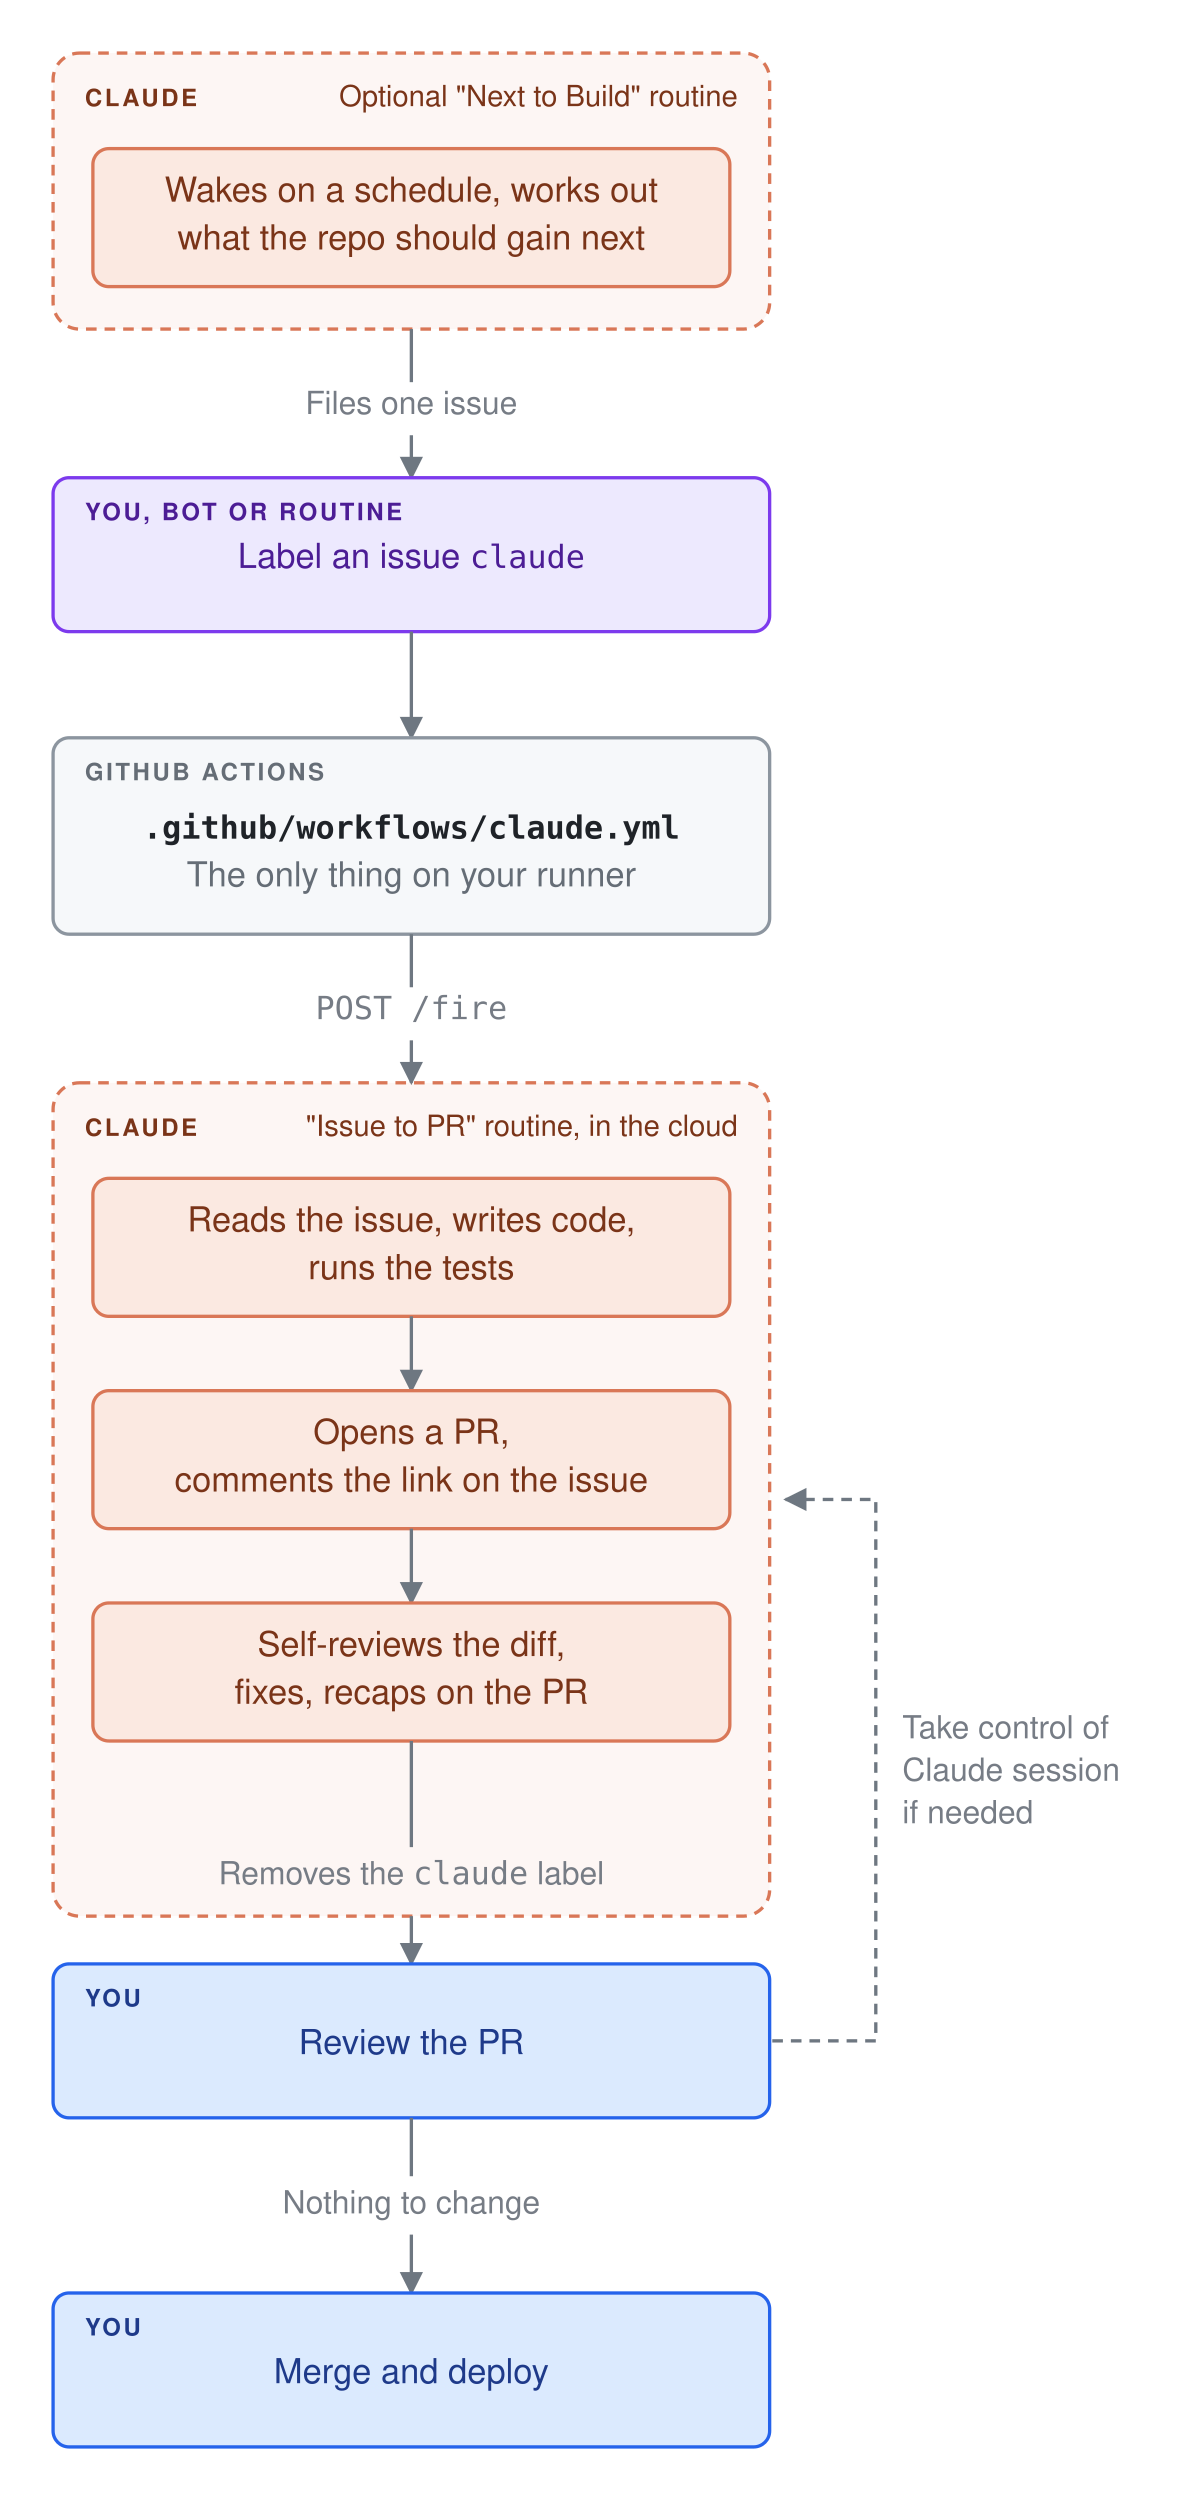
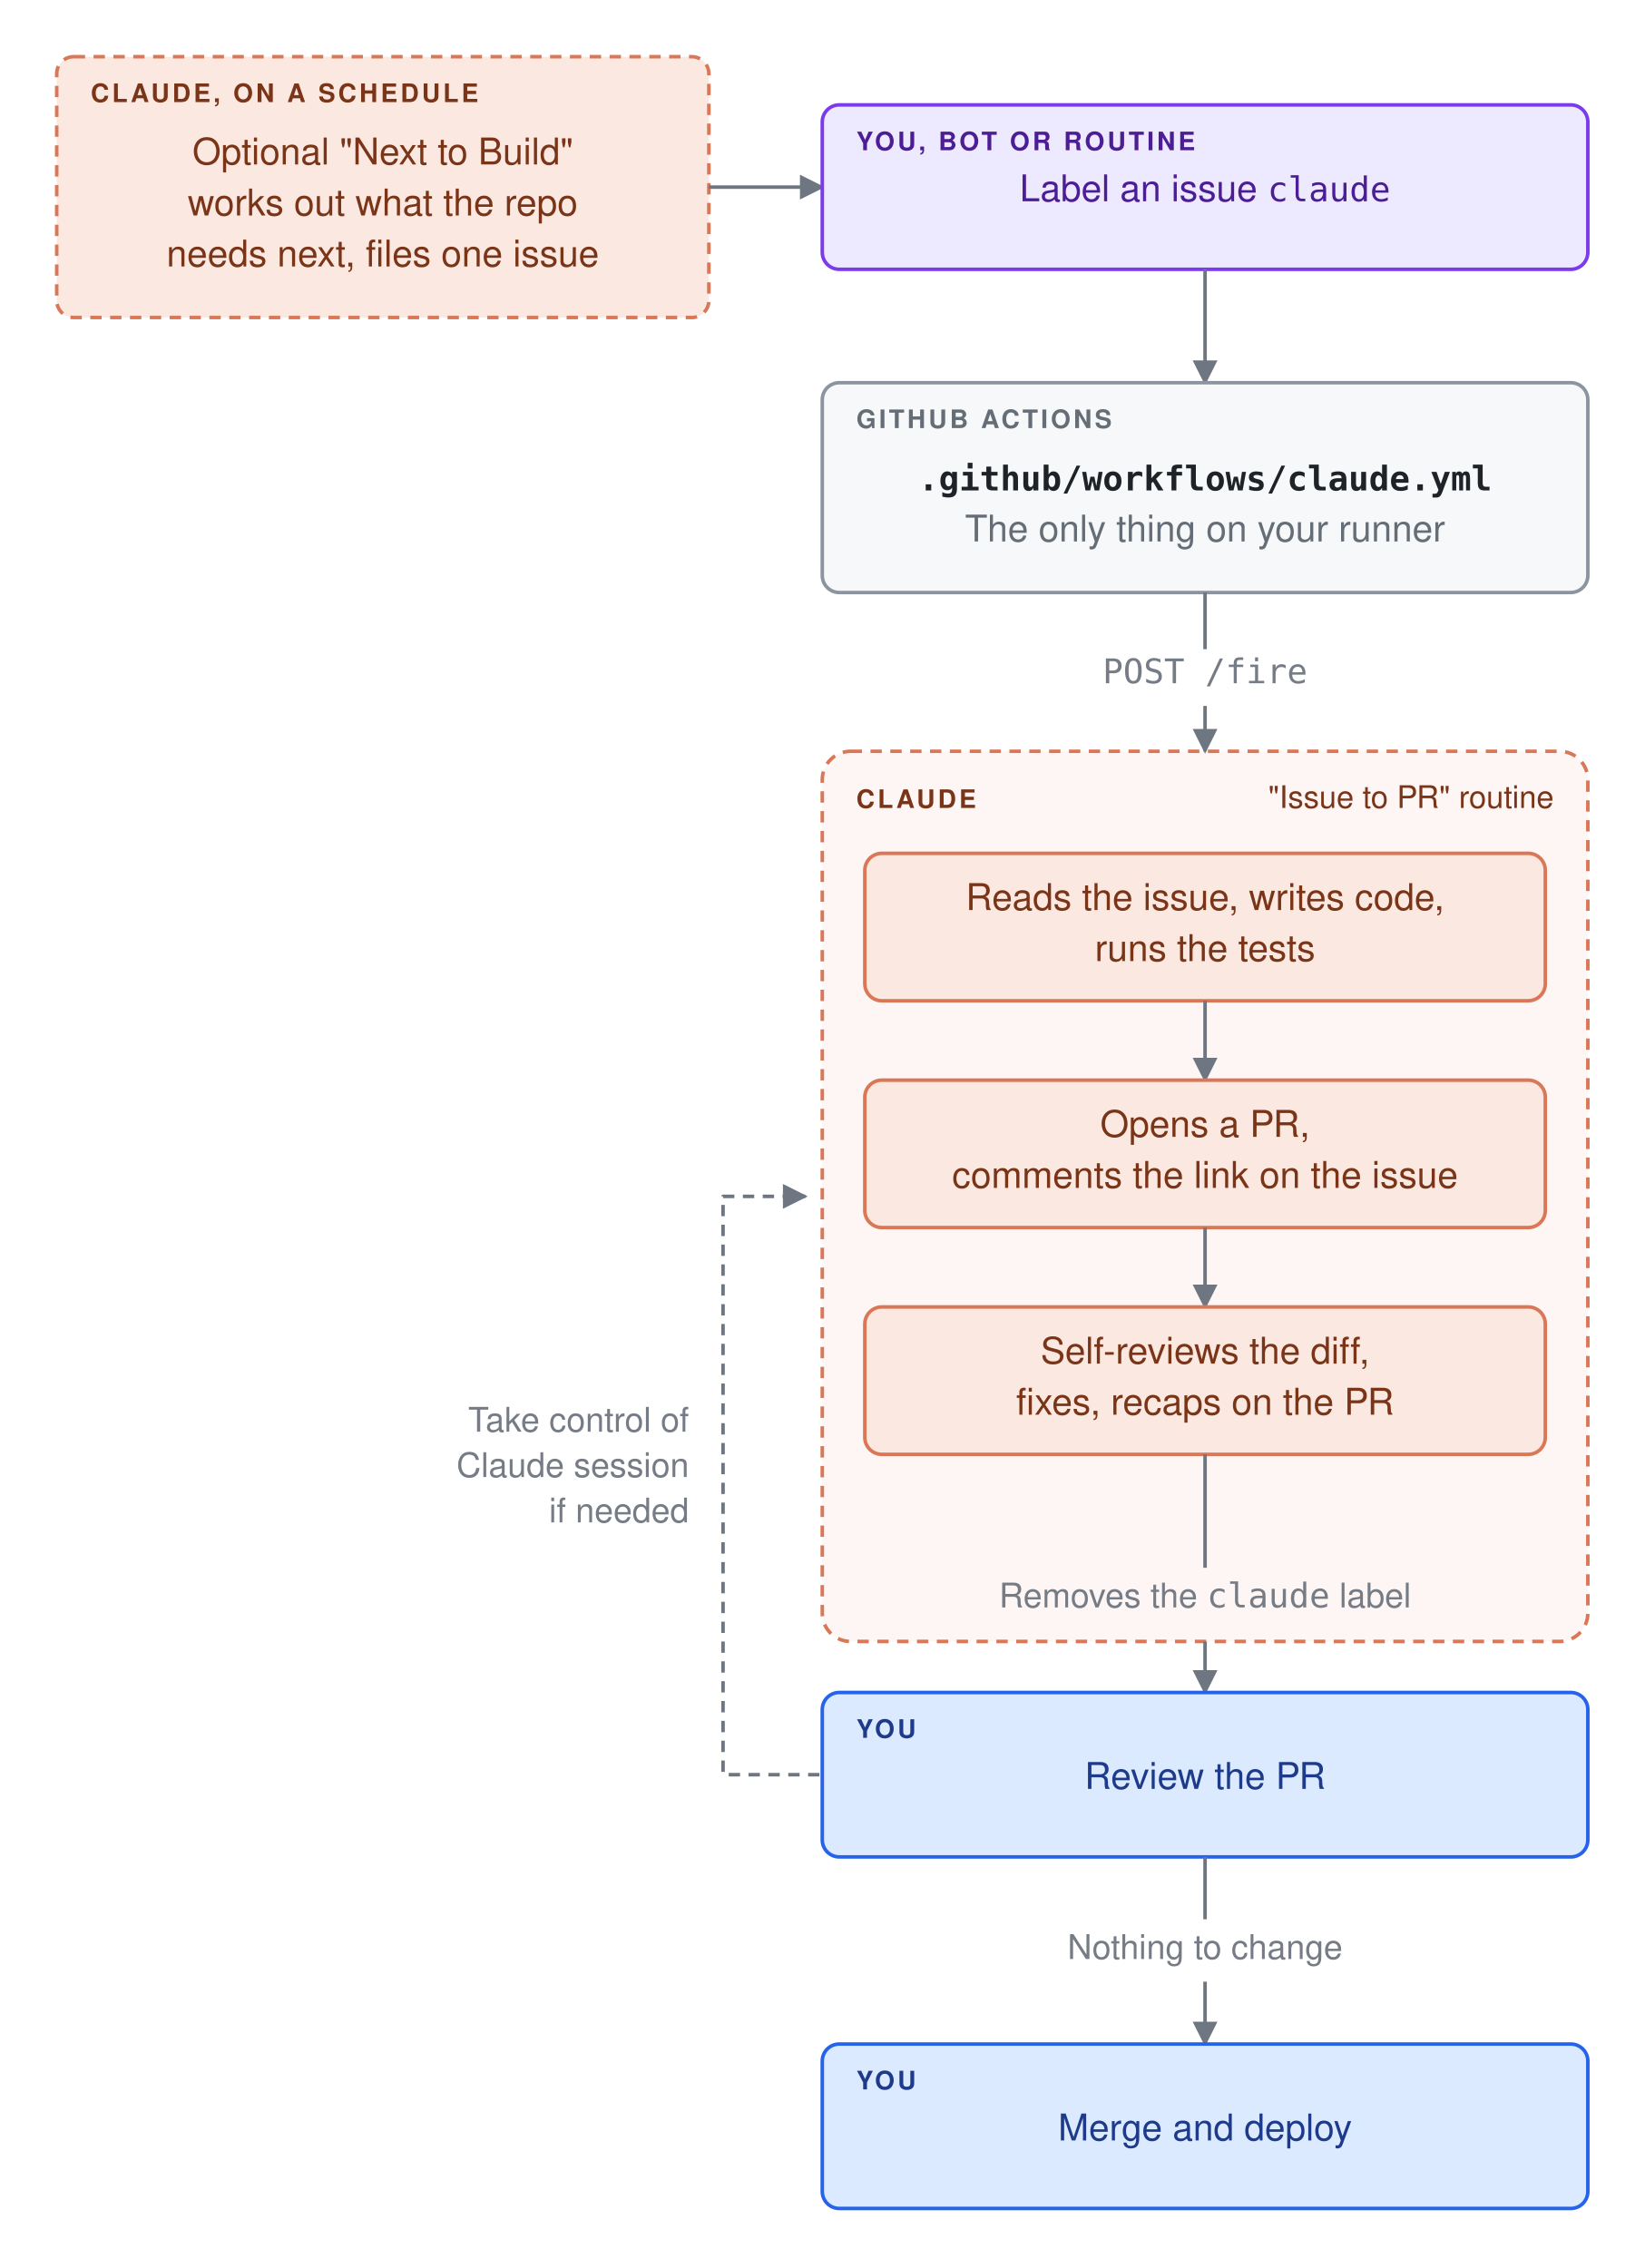
- <svg xmlns="http://www.w3.org/2000/svg" viewBox="0 0 450 942" width="450" height="942" role="img" aria-label="Optionally, the Next to Build routine wakes on a schedule, works out what the repo should gain next and files one issue. A human, a bot, or that routine labels an issue claude; a GitHub Actions workflow POSTs /fire; the Issue to PR routine in the cloud reads the issue, writes code, runs the tests, opens a PR, self-reviews it and removes the label. The human reviews the PR: if nothing needs to change they merge and deploy, otherwise they take control of the Claude session.">
+ <svg xmlns="http://www.w3.org/2000/svg" viewBox="0 0 580 800" width="580" height="800" role="img" aria-label="Optionally, the Next to Build routine wakes on a schedule, works out what the repo needs next and files one issue. A human, a bot, or that routine labels an issue claude; a GitHub Actions workflow POSTs /fire; the Issue to PR routine reads the issue, writes code, runs the tests, opens a PR, self-reviews it and removes the label. The human reviews the PR: if nothing needs to change they merge and deploy, otherwise they take control of the Claude session.">
  <defs>
    <marker id="l-arrow" viewBox="0 0 10 10" refX="9" refY="5" markerWidth="7" markerHeight="7" orient="auto-start-reverse">
      <path d="M0,0 L10,5 L0,10 z" fill="#6e7781" />
    </marker>
  </defs>
  <g font-family="ui-sans-serif, -apple-system, 'Segoe UI', Helvetica, Arial, sans-serif">
-     <rect x="20" y="20" width="270" height="104" rx="10" fill="rgba(217,119,87,0.07)" stroke="#d97757" stroke-width="1.25" stroke-dasharray="4 3" />
-     <text x="32" y="40" font-size="9" font-weight="600" letter-spacing="1" fill="#7a3418">CLAUDE</text>
-     <text x="278" y="40" font-size="11" text-anchor="end" fill="#7a3418">Optional "Next to Build" routine</text>
-     <rect x="35" y="56" width="240" height="52" rx="6" fill="#fbe9e1" stroke="#d97757" stroke-width="1.25" />
-     <text x="155" y="76" font-size="13" text-anchor="middle" fill="#7a3418">Wakes on a schedule, works out</text>
-     <text x="155" y="94" font-size="13" text-anchor="middle" fill="#7a3418">what the repo should gain next</text>
-     <line x1="155" y1="124" x2="155" y2="144" stroke="#6e7781" stroke-width="1.25" />
-     <text x="155" y="156" font-size="12" text-anchor="middle" fill="#767c85">Files one issue</text>
-     <line x1="155" y1="164" x2="155" y2="180" stroke="#6e7781" stroke-width="1.25" marker-end="url(#l-arrow)" />
-     <rect x="20" y="180" width="270" height="58" rx="6" fill="#ede9fe" stroke="#7c3aed" stroke-width="1.25" />
-     <text x="32" y="196" font-size="9" font-weight="600" letter-spacing="1" fill="#4c1d95">YOU, BOT OR ROUTINE</text>
-     <text x="155" y="214" font-size="13" text-anchor="middle" fill="#4c1d95">Label an issue <tspan font-family="ui-monospace, SFMono-Regular, Menlo, Consolas, monospace" font-size="12">claude</tspan>
+     <rect x="20" y="20" width="230" height="92" rx="6" fill="#fbe9e1" stroke="#d97757" stroke-width="1.25" stroke-dasharray="4 3" />
+     <text x="32" y="36" font-size="9" font-weight="600" letter-spacing="1" fill="#7a3418">CLAUDE, ON A SCHEDULE</text>
+     <text x="135" y="58" font-size="13" text-anchor="middle" fill="#7a3418">Optional "Next to Build"</text>
+     <text x="135" y="76" font-size="13" text-anchor="middle" fill="#7a3418">works out what the repo</text>
+     <text x="135" y="94" font-size="13" text-anchor="middle" fill="#7a3418">needs next, files one issue</text>
+     <line x1="250" y1="66" x2="290" y2="66" stroke="#6e7781" stroke-width="1.25" marker-end="url(#l-arrow)" />
+     <rect x="290" y="37" width="270" height="58" rx="6" fill="#ede9fe" stroke="#7c3aed" stroke-width="1.25" />
+     <text x="302" y="53" font-size="9" font-weight="600" letter-spacing="1" fill="#4c1d95">YOU, BOT OR ROUTINE</text>
+     <text x="425" y="71" font-size="13" text-anchor="middle" fill="#4c1d95">Label an issue <tspan font-family="ui-monospace, SFMono-Regular, Menlo, Consolas, monospace" font-size="12">claude</tspan>
    </text>
-     <line x1="155" y1="238" x2="155" y2="278" stroke="#6e7781" stroke-width="1.25" marker-end="url(#l-arrow)" />
-     <rect x="20" y="278" width="270" height="74" rx="6" fill="#f6f8fa" stroke="#8c959f" stroke-width="1.25" />
-     <text x="32" y="294" font-size="9" font-weight="600" letter-spacing="1" fill="#656d76">GITHUB ACTIONS</text>
-     <text x="155" y="316" font-size="12" font-weight="600" text-anchor="middle" font-family="ui-monospace, SFMono-Regular, Menlo, Consolas, monospace" fill="#1f2328">.github/workflows/claude.yml</text>
-     <text x="155" y="334" font-size="13" text-anchor="middle" fill="#656d76">The only thing on your runner</text>
-     <line x1="155" y1="352" x2="155" y2="372" stroke="#6e7781" stroke-width="1.25" />
-     <text x="155" y="384" font-size="12" text-anchor="middle" font-family="ui-monospace, SFMono-Regular, Menlo, Consolas, monospace" fill="#767c85">POST /fire</text>
-     <line x1="155" y1="392" x2="155" y2="408" stroke="#6e7781" stroke-width="1.25" marker-end="url(#l-arrow)" />
-     <rect x="20" y="408" width="270" height="314" rx="10" fill="rgba(217,119,87,0.07)" stroke="#d97757" stroke-width="1.25" stroke-dasharray="4 3" />
-     <text x="32" y="428" font-size="9" font-weight="600" letter-spacing="1" fill="#7a3418">CLAUDE</text>
-     <text x="278" y="428" font-size="11" text-anchor="end" fill="#7a3418">"Issue to PR" routine, in the cloud</text>
-     <rect x="35" y="444" width="240" height="52" rx="6" fill="#fbe9e1" stroke="#d97757" stroke-width="1.25" />
-     <text x="155" y="464" font-size="13" text-anchor="middle" fill="#7a3418">Reads the issue, writes code,</text>
-     <text x="155" y="482" font-size="13" text-anchor="middle" fill="#7a3418">runs the tests</text>
-     <line x1="155" y1="496" x2="155" y2="524" stroke="#6e7781" stroke-width="1.25" marker-end="url(#l-arrow)" />
-     <rect x="35" y="524" width="240" height="52" rx="6" fill="#fbe9e1" stroke="#d97757" stroke-width="1.25" />
-     <text x="155" y="544" font-size="13" text-anchor="middle" fill="#7a3418">Opens a PR,</text>
-     <text x="155" y="562" font-size="13" text-anchor="middle" fill="#7a3418">comments the link on the issue</text>
-     <line x1="155" y1="576" x2="155" y2="604" stroke="#6e7781" stroke-width="1.25" marker-end="url(#l-arrow)" />
-     <rect x="35" y="604" width="240" height="52" rx="6" fill="#fbe9e1" stroke="#d97757" stroke-width="1.25" />
-     <text x="155" y="624" font-size="13" text-anchor="middle" fill="#7a3418">Self-reviews the diff,</text>
-     <text x="155" y="642" font-size="13" text-anchor="middle" fill="#7a3418">fixes, recaps on the PR</text>
-     <line x1="155" y1="656" x2="155" y2="696" stroke="#6e7781" stroke-width="1.25" />
-     <text x="155" y="710" font-size="12" text-anchor="middle" fill="#767c85">Removes the <tspan font-family="ui-monospace, SFMono-Regular, Menlo, Consolas, monospace" font-size="12">claude</tspan> label</text>
-     <line x1="155" y1="722" x2="155" y2="740" stroke="#6e7781" stroke-width="1.25" marker-end="url(#l-arrow)" />
-     <rect x="20" y="740" width="270" height="58" rx="6" fill="#dbeafe" stroke="#2563eb" stroke-width="1.25" />
-     <text x="32" y="756" font-size="9" font-weight="600" letter-spacing="1" fill="#1e3a8a">YOU</text>
-     <text x="155" y="774" font-size="13" text-anchor="middle" fill="#1e3a8a">Review the PR</text>
-     <line x1="155" y1="798" x2="155" y2="820" stroke="#6e7781" stroke-width="1.25" />
-     <text x="155" y="834" font-size="12" text-anchor="middle" fill="#767c85">Nothing to change</text>
-     <line x1="155" y1="842" x2="155" y2="864" stroke="#6e7781" stroke-width="1.25" marker-end="url(#l-arrow)" />
-     <rect x="20" y="864" width="270" height="58" rx="6" fill="#dbeafe" stroke="#2563eb" stroke-width="1.25" />
-     <text x="32" y="880" font-size="9" font-weight="600" letter-spacing="1" fill="#1e3a8a">YOU</text>
-     <text x="155" y="898" font-size="13" text-anchor="middle" fill="#1e3a8a">Merge and deploy</text>
-     <path d="M291,769 H330 V565 H296" fill="none" stroke="#6e7781" stroke-width="1.25" stroke-dasharray="4 3" stroke-linejoin="round" marker-end="url(#l-arrow)" />
-     <text x="340" y="655" font-size="12" fill="#767c85">Take control of</text>
-     <text x="340" y="671" font-size="12" fill="#767c85">Claude session</text>
-     <text x="340" y="687" font-size="12" fill="#767c85">if needed</text>
+     <line x1="425" y1="95" x2="425" y2="135" stroke="#6e7781" stroke-width="1.25" marker-end="url(#l-arrow)" />
+     <rect x="290" y="135" width="270" height="74" rx="6" fill="#f6f8fa" stroke="#8c959f" stroke-width="1.25" />
+     <text x="302" y="151" font-size="9" font-weight="600" letter-spacing="1" fill="#656d76">GITHUB ACTIONS</text>
+     <text x="425" y="173" font-size="12" font-weight="600" text-anchor="middle" font-family="ui-monospace, SFMono-Regular, Menlo, Consolas, monospace" fill="#1f2328">.github/workflows/claude.yml</text>
+     <text x="425" y="191" font-size="13" text-anchor="middle" fill="#656d76">The only thing on your runner</text>
+     <line x1="425" y1="209" x2="425" y2="229" stroke="#6e7781" stroke-width="1.25" />
+     <text x="425" y="241" font-size="12" text-anchor="middle" font-family="ui-monospace, SFMono-Regular, Menlo, Consolas, monospace" fill="#767c85">POST /fire</text>
+     <line x1="425" y1="249" x2="425" y2="265" stroke="#6e7781" stroke-width="1.25" marker-end="url(#l-arrow)" />
+     <rect x="290" y="265" width="270" height="314" rx="10" fill="rgba(217,119,87,0.07)" stroke="#d97757" stroke-width="1.25" stroke-dasharray="4 3" />
+     <text x="302" y="285" font-size="9" font-weight="600" letter-spacing="1" fill="#7a3418">CLAUDE</text>
+     <text x="548" y="285" font-size="11" text-anchor="end" fill="#7a3418">"Issue to PR" routine</text>
+     <rect x="305" y="301" width="240" height="52" rx="6" fill="#fbe9e1" stroke="#d97757" stroke-width="1.25" />
+     <text x="425" y="321" font-size="13" text-anchor="middle" fill="#7a3418">Reads the issue, writes code,</text>
+     <text x="425" y="339" font-size="13" text-anchor="middle" fill="#7a3418">runs the tests</text>
+     <line x1="425" y1="353" x2="425" y2="381" stroke="#6e7781" stroke-width="1.25" marker-end="url(#l-arrow)" />
+     <rect x="305" y="381" width="240" height="52" rx="6" fill="#fbe9e1" stroke="#d97757" stroke-width="1.25" />
+     <text x="425" y="401" font-size="13" text-anchor="middle" fill="#7a3418">Opens a PR,</text>
+     <text x="425" y="419" font-size="13" text-anchor="middle" fill="#7a3418">comments the link on the issue</text>
+     <line x1="425" y1="433" x2="425" y2="461" stroke="#6e7781" stroke-width="1.25" marker-end="url(#l-arrow)" />
+     <rect x="305" y="461" width="240" height="52" rx="6" fill="#fbe9e1" stroke="#d97757" stroke-width="1.25" />
+     <text x="425" y="481" font-size="13" text-anchor="middle" fill="#7a3418">Self-reviews the diff,</text>
+     <text x="425" y="499" font-size="13" text-anchor="middle" fill="#7a3418">fixes, recaps on the PR</text>
+     <line x1="425" y1="513" x2="425" y2="553" stroke="#6e7781" stroke-width="1.25" />
+     <text x="425" y="567" font-size="12" text-anchor="middle" fill="#767c85">Removes the <tspan font-family="ui-monospace, SFMono-Regular, Menlo, Consolas, monospace" font-size="12">claude</tspan> label</text>
+     <line x1="425" y1="579" x2="425" y2="597" stroke="#6e7781" stroke-width="1.25" marker-end="url(#l-arrow)" />
+     <rect x="290" y="597" width="270" height="58" rx="6" fill="#dbeafe" stroke="#2563eb" stroke-width="1.25" />
+     <text x="302" y="613" font-size="9" font-weight="600" letter-spacing="1" fill="#1e3a8a">YOU</text>
+     <text x="425" y="631" font-size="13" text-anchor="middle" fill="#1e3a8a">Review the PR</text>
+     <line x1="425" y1="655" x2="425" y2="677" stroke="#6e7781" stroke-width="1.25" />
+     <text x="425" y="691" font-size="12" text-anchor="middle" fill="#767c85">Nothing to change</text>
+     <line x1="425" y1="699" x2="425" y2="721" stroke="#6e7781" stroke-width="1.25" marker-end="url(#l-arrow)" />
+     <rect x="290" y="721" width="270" height="58" rx="6" fill="#dbeafe" stroke="#2563eb" stroke-width="1.25" />
+     <text x="302" y="737" font-size="9" font-weight="600" letter-spacing="1" fill="#1e3a8a">YOU</text>
+     <text x="425" y="755" font-size="13" text-anchor="middle" fill="#1e3a8a">Merge and deploy</text>
+     <path d="M289,626 H255 V422 H284" fill="none" stroke="#6e7781" stroke-width="1.25" stroke-dasharray="4 3" stroke-linejoin="round" marker-end="url(#l-arrow)" />
+     <text x="243" y="505" font-size="12" text-anchor="end" fill="#767c85">Take control of</text>
+     <text x="243" y="521" font-size="12" text-anchor="end" fill="#767c85">Claude session</text>
+     <text x="243" y="537" font-size="12" text-anchor="end" fill="#767c85">if needed</text>
  </g>
</svg>
